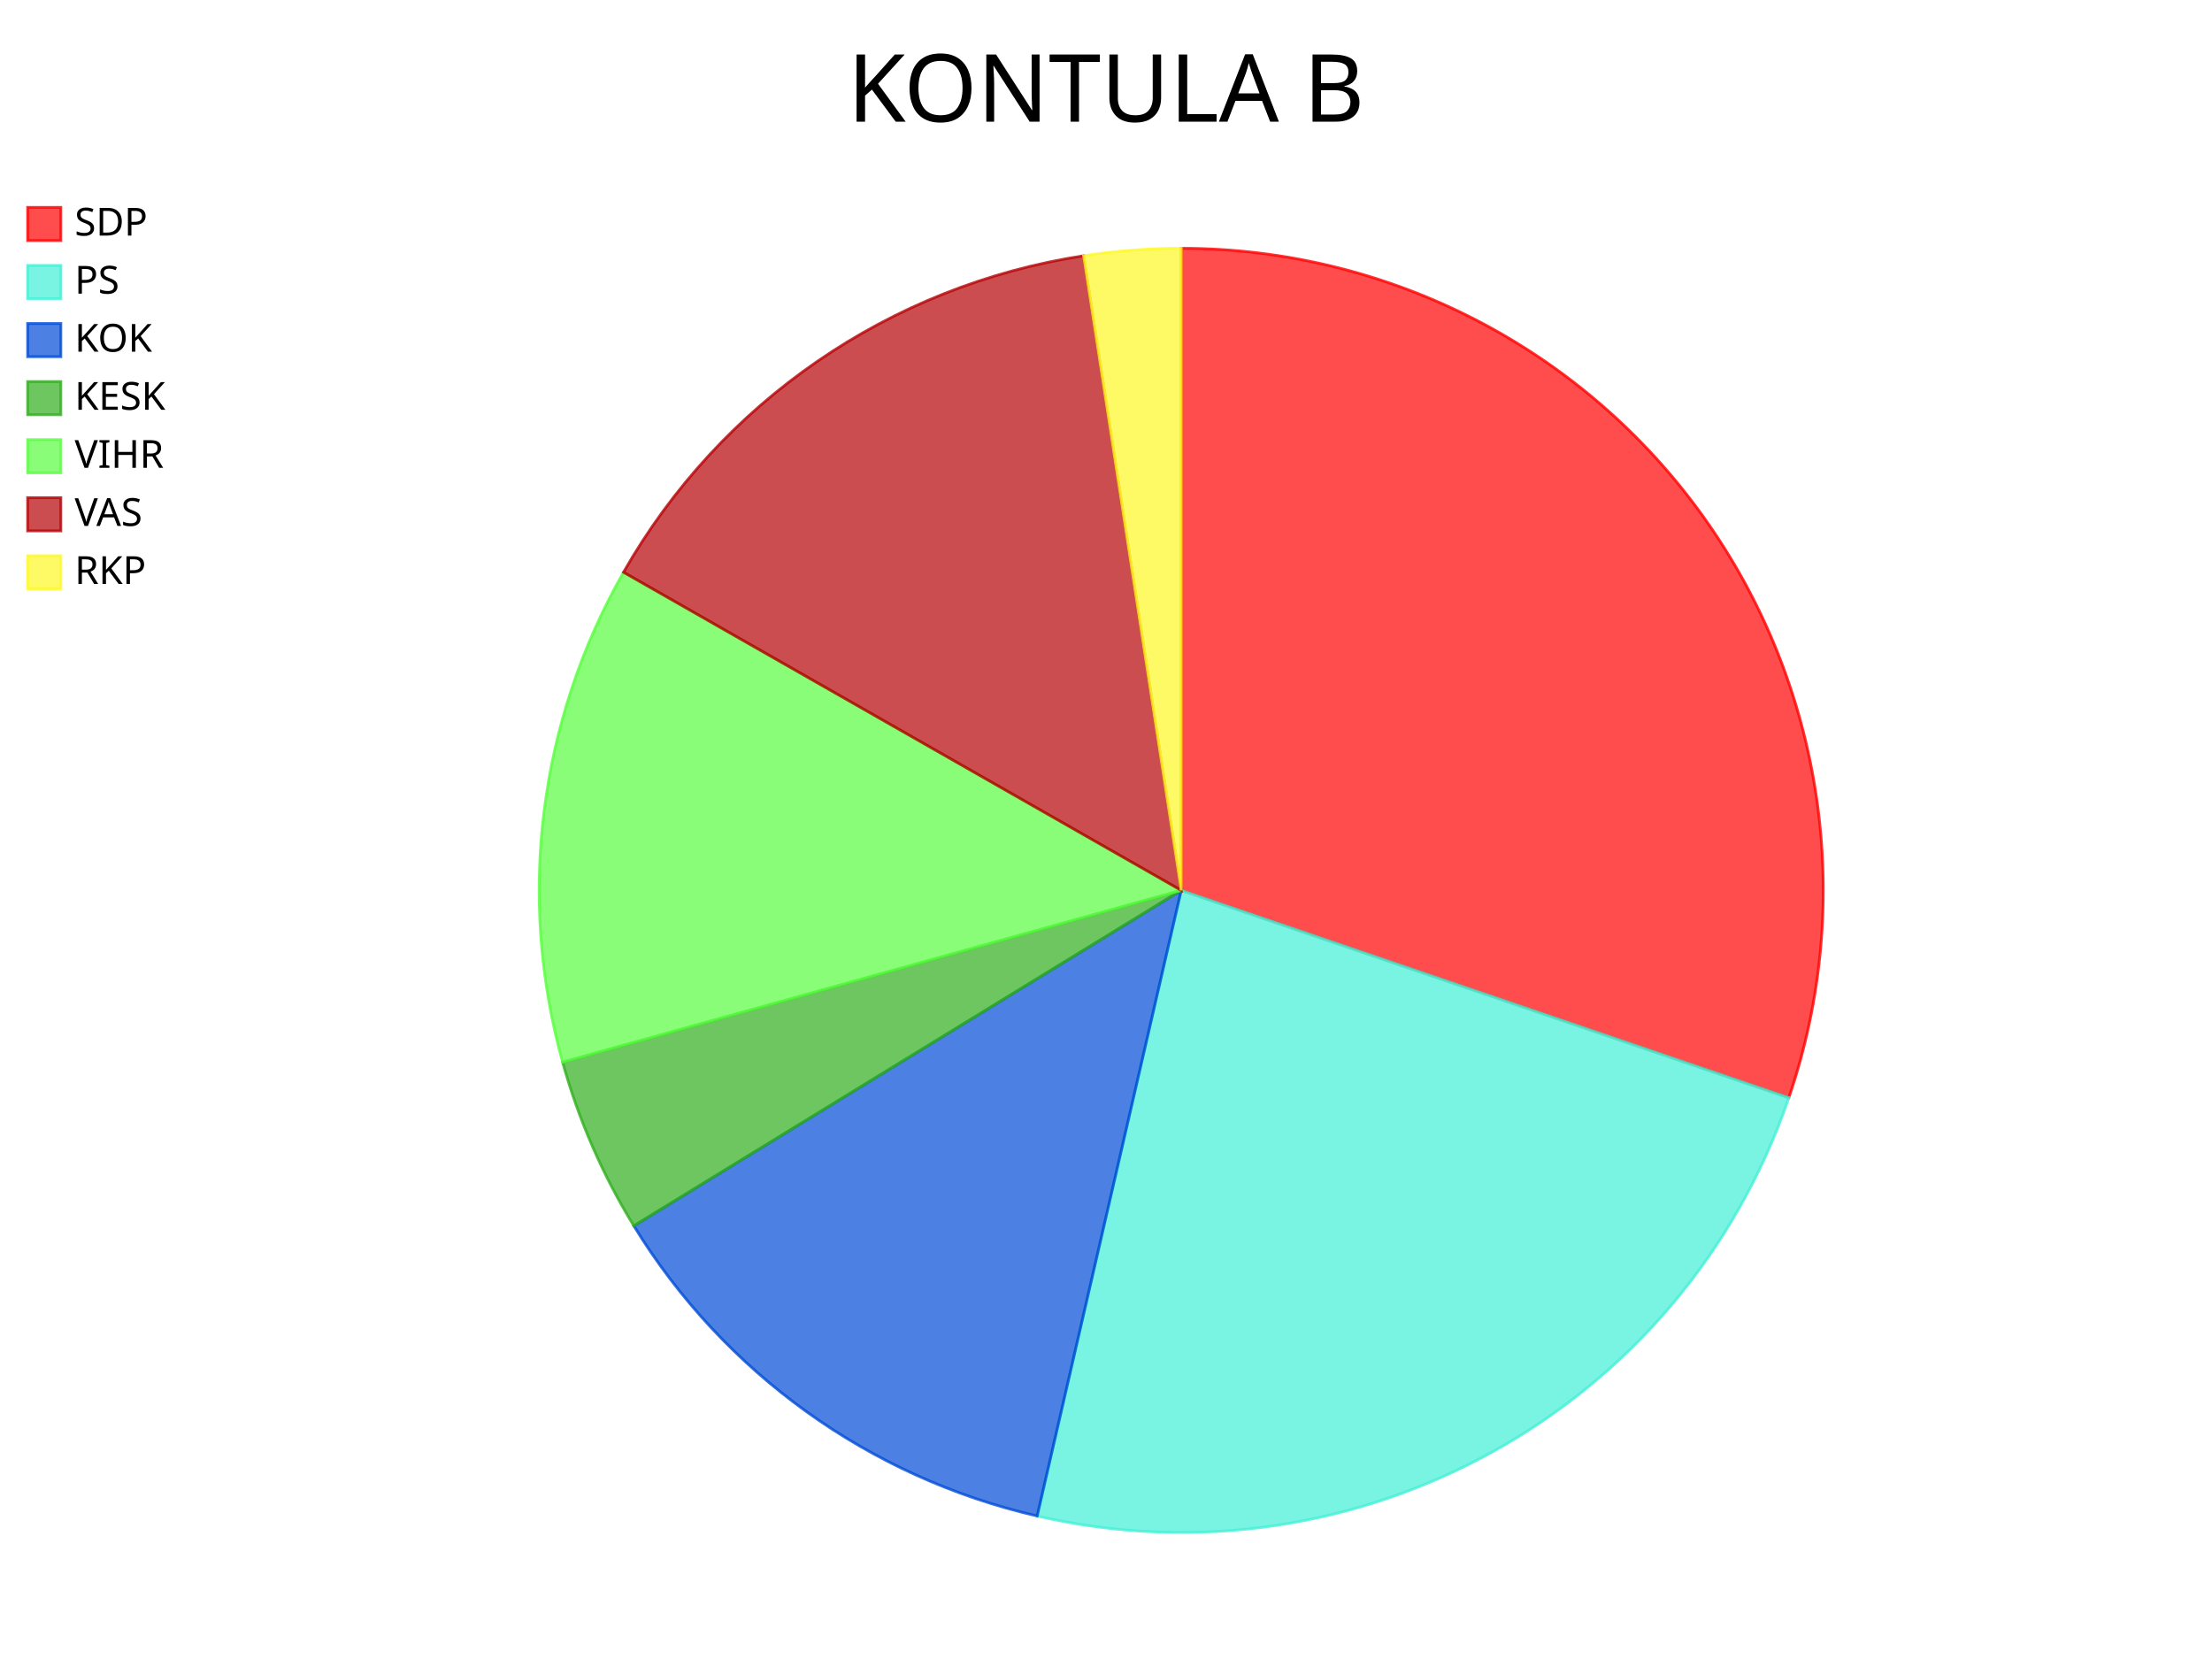
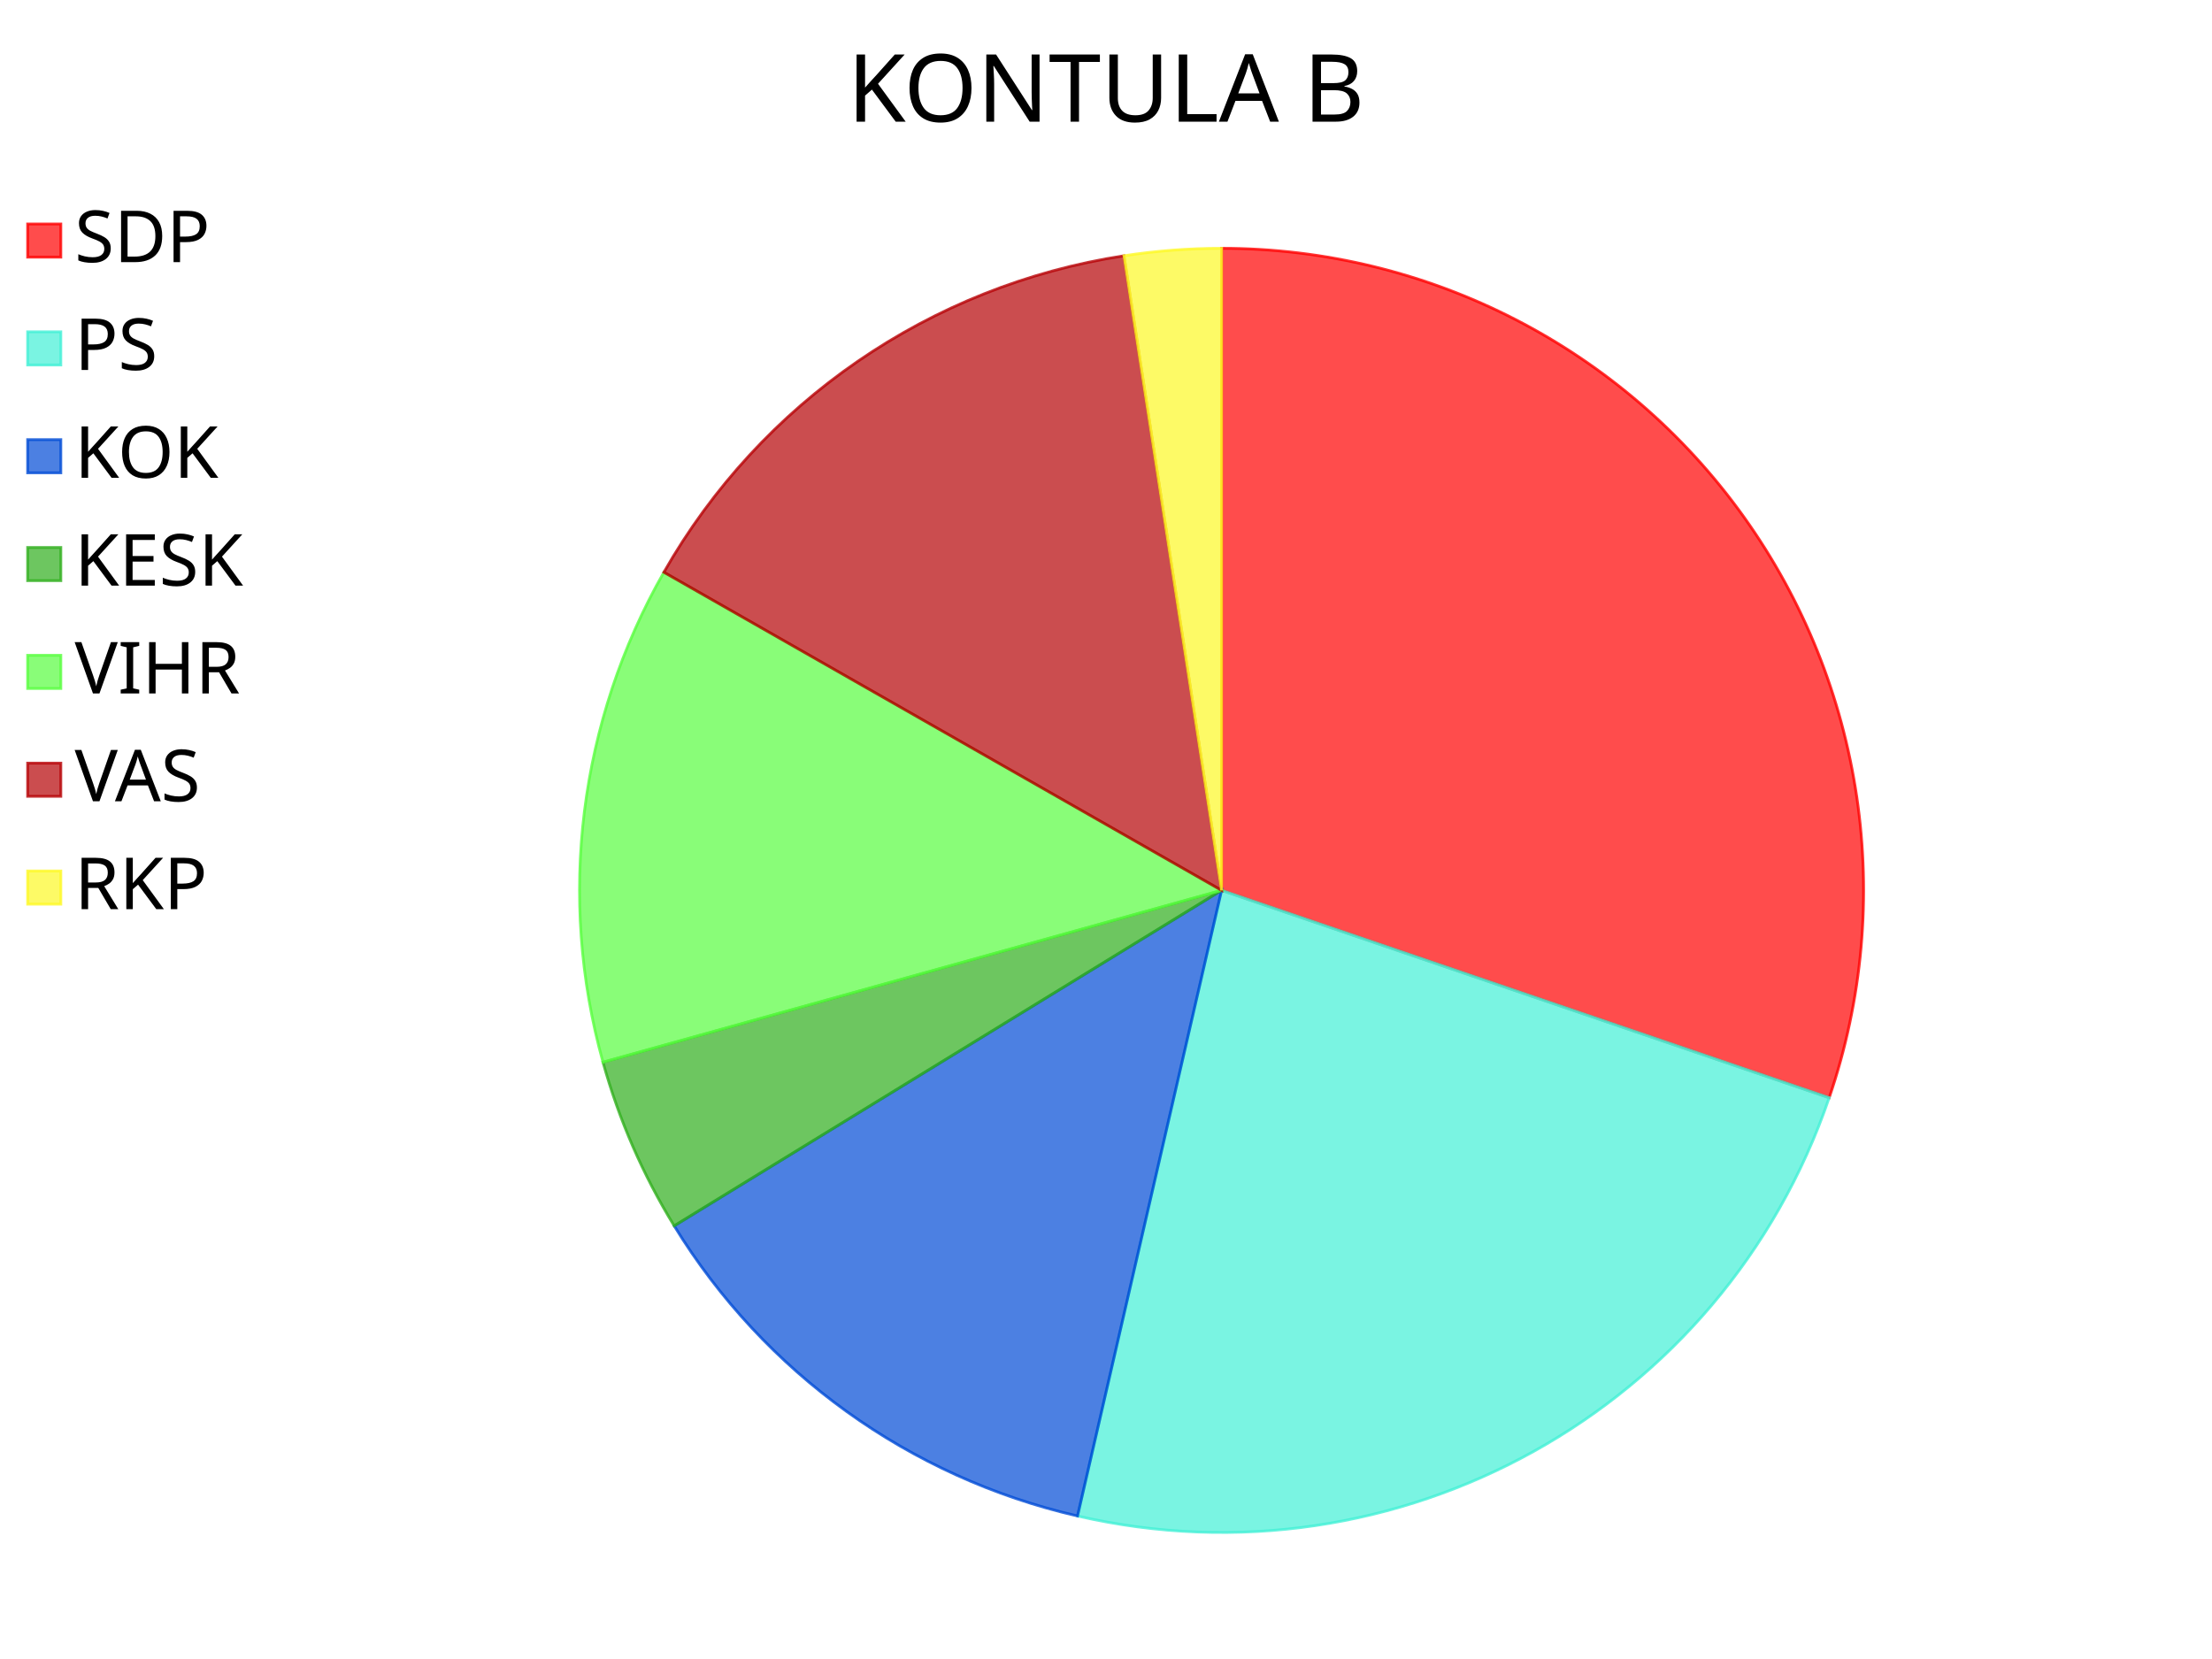
- <svg xmlns="http://www.w3.org/2000/svg" class="pygal-chart" id="chart-93def3ca-ca3e-4a01-92d2-96064c665644" viewBox="0 0 800 600">
+ <svg xmlns="http://www.w3.org/2000/svg" class="pygal-chart" id="chart-e59e116e-2908-4b7f-adfc-da70d5ef5d2f" viewBox="0 0 800 600">
  <defs>
-     <style type="text/css">#chart-93def3ca-ca3e-4a01-92d2-96064c665644{-webkit-user-select:none;-webkit-font-smoothing:antialiased;font-family:Poppins}#chart-93def3ca-ca3e-4a01-92d2-96064c665644 .title{font-family:Poppins;font-size:34px}#chart-93def3ca-ca3e-4a01-92d2-96064c665644 .legends .legend text{font-family:Poppins;font-size:14px}#chart-93def3ca-ca3e-4a01-92d2-96064c665644 .axis text{font-family:Poppins;font-size:10px}#chart-93def3ca-ca3e-4a01-92d2-96064c665644 .axis text.major{font-family:Poppins;font-size:10px}#chart-93def3ca-ca3e-4a01-92d2-96064c665644 .text-overlay text.value{font-family:Poppins;font-size:16px}#chart-93def3ca-ca3e-4a01-92d2-96064c665644 .text-overlay text.label{font-family:Poppins;font-size:10px}#chart-93def3ca-ca3e-4a01-92d2-96064c665644 .tooltip{font-family:Poppins;font-size:14px}#chart-93def3ca-ca3e-4a01-92d2-96064c665644 text.no_data{font-family:Poppins;font-size:64px}
- #chart-93def3ca-ca3e-4a01-92d2-96064c665644{background-color:#ffffff}#chart-93def3ca-ca3e-4a01-92d2-96064c665644 path,#chart-93def3ca-ca3e-4a01-92d2-96064c665644 line,#chart-93def3ca-ca3e-4a01-92d2-96064c665644 rect,#chart-93def3ca-ca3e-4a01-92d2-96064c665644 circle{-webkit-transition:300ms ease-in;-moz-transition:300ms ease-in;transition:300ms ease-in}#chart-93def3ca-ca3e-4a01-92d2-96064c665644 .graph &gt; .background{fill:#ffffff}#chart-93def3ca-ca3e-4a01-92d2-96064c665644 .plot &gt; .background{fill:#ffffff}#chart-93def3ca-ca3e-4a01-92d2-96064c665644 .graph{fill:#000000}#chart-93def3ca-ca3e-4a01-92d2-96064c665644 text.no_data{fill:#000000}#chart-93def3ca-ca3e-4a01-92d2-96064c665644 .title{fill:#000000}#chart-93def3ca-ca3e-4a01-92d2-96064c665644 .legends .legend text{fill:#000000}#chart-93def3ca-ca3e-4a01-92d2-96064c665644 .legends .legend:hover text{fill:#000000}#chart-93def3ca-ca3e-4a01-92d2-96064c665644 .axis .line{stroke:#000000}#chart-93def3ca-ca3e-4a01-92d2-96064c665644 .axis .guide.line{stroke:#000000}#chart-93def3ca-ca3e-4a01-92d2-96064c665644 .axis .major.line{stroke:#000000}#chart-93def3ca-ca3e-4a01-92d2-96064c665644 .axis text.major{fill:#000000}#chart-93def3ca-ca3e-4a01-92d2-96064c665644 .axis.y .guides:hover .guide.line,#chart-93def3ca-ca3e-4a01-92d2-96064c665644 .line-graph .axis.x .guides:hover .guide.line,#chart-93def3ca-ca3e-4a01-92d2-96064c665644 .stackedline-graph .axis.x .guides:hover .guide.line,#chart-93def3ca-ca3e-4a01-92d2-96064c665644 .xy-graph .axis.x .guides:hover .guide.line{stroke:#000000}#chart-93def3ca-ca3e-4a01-92d2-96064c665644 .axis .guides:hover text{fill:#000000}#chart-93def3ca-ca3e-4a01-92d2-96064c665644 .reactive{fill-opacity:.7;stroke-opacity:.8}#chart-93def3ca-ca3e-4a01-92d2-96064c665644 .ci{stroke:#000000}#chart-93def3ca-ca3e-4a01-92d2-96064c665644 .reactive.active,#chart-93def3ca-ca3e-4a01-92d2-96064c665644 .active .reactive{fill-opacity:.9;stroke-opacity:.9;stroke-width:4}#chart-93def3ca-ca3e-4a01-92d2-96064c665644 .ci .reactive.active{stroke-width:1.5}#chart-93def3ca-ca3e-4a01-92d2-96064c665644 .series text{fill:#000000}#chart-93def3ca-ca3e-4a01-92d2-96064c665644 .tooltip rect{fill:#ffffff;stroke:#000000;-webkit-transition:opacity 300ms ease-in;-moz-transition:opacity 300ms ease-in;transition:opacity 300ms ease-in}#chart-93def3ca-ca3e-4a01-92d2-96064c665644 .tooltip .label{fill:#000000}#chart-93def3ca-ca3e-4a01-92d2-96064c665644 .tooltip .label{fill:#000000}#chart-93def3ca-ca3e-4a01-92d2-96064c665644 .tooltip .legend{font-size:.8em;fill:#000000}#chart-93def3ca-ca3e-4a01-92d2-96064c665644 .tooltip .x_label{font-size:.6em;fill:#000000}#chart-93def3ca-ca3e-4a01-92d2-96064c665644 .tooltip .xlink{font-size:.5em;text-decoration:underline}#chart-93def3ca-ca3e-4a01-92d2-96064c665644 .tooltip .value{font-size:1.5em}#chart-93def3ca-ca3e-4a01-92d2-96064c665644 .bound{font-size:.5em}#chart-93def3ca-ca3e-4a01-92d2-96064c665644 .max-value{font-size:.75em;fill:#000000}#chart-93def3ca-ca3e-4a01-92d2-96064c665644 .map-element{fill:#ffffff;stroke:#000000 !important}#chart-93def3ca-ca3e-4a01-92d2-96064c665644 .map-element .reactive{fill-opacity:inherit;stroke-opacity:inherit}#chart-93def3ca-ca3e-4a01-92d2-96064c665644 .color-0,#chart-93def3ca-ca3e-4a01-92d2-96064c665644 .color-0 a:visited{stroke:#ff0000;fill:#ff0000}#chart-93def3ca-ca3e-4a01-92d2-96064c665644 .color-1,#chart-93def3ca-ca3e-4a01-92d2-96064c665644 .color-1 a:visited{stroke:#42f0d6;fill:#42f0d6}#chart-93def3ca-ca3e-4a01-92d2-96064c665644 .color-2,#chart-93def3ca-ca3e-4a01-92d2-96064c665644 .color-2 a:visited{stroke:#004bd6;fill:#004bd6}#chart-93def3ca-ca3e-4a01-92d2-96064c665644 .color-3,#chart-93def3ca-ca3e-4a01-92d2-96064c665644 .color-3 a:visited{stroke:#30af1d;fill:#30af1d}#chart-93def3ca-ca3e-4a01-92d2-96064c665644 .color-4,#chart-93def3ca-ca3e-4a01-92d2-96064c665644 .color-4 a:visited{stroke:#58fd3f;fill:#58fd3f}#chart-93def3ca-ca3e-4a01-92d2-96064c665644 .color-5,#chart-93def3ca-ca3e-4a01-92d2-96064c665644 .color-5 a:visited{stroke:#b60205;fill:#b60205}#chart-93def3ca-ca3e-4a01-92d2-96064c665644 .color-6,#chart-93def3ca-ca3e-4a01-92d2-96064c665644 .color-6 a:visited{stroke:#fdf926;fill:#fdf926}#chart-93def3ca-ca3e-4a01-92d2-96064c665644 .text-overlay .color-0 text{fill:black}#chart-93def3ca-ca3e-4a01-92d2-96064c665644 .text-overlay .color-1 text{fill:black}#chart-93def3ca-ca3e-4a01-92d2-96064c665644 .text-overlay .color-2 text{fill:black}#chart-93def3ca-ca3e-4a01-92d2-96064c665644 .text-overlay .color-3 text{fill:black}#chart-93def3ca-ca3e-4a01-92d2-96064c665644 .text-overlay .color-4 text{fill:black}#chart-93def3ca-ca3e-4a01-92d2-96064c665644 .text-overlay .color-5 text{fill:black}#chart-93def3ca-ca3e-4a01-92d2-96064c665644 .text-overlay .color-6 text{fill:black}
- #chart-93def3ca-ca3e-4a01-92d2-96064c665644 text.no_data{text-anchor:middle}#chart-93def3ca-ca3e-4a01-92d2-96064c665644 .guide.line{fill:none}#chart-93def3ca-ca3e-4a01-92d2-96064c665644 .centered{text-anchor:middle}#chart-93def3ca-ca3e-4a01-92d2-96064c665644 .title{text-anchor:middle}#chart-93def3ca-ca3e-4a01-92d2-96064c665644 .legends .legend text{fill-opacity:1}#chart-93def3ca-ca3e-4a01-92d2-96064c665644 .axis.x text{text-anchor:middle}#chart-93def3ca-ca3e-4a01-92d2-96064c665644 .axis.x:not(.web) text[transform]{text-anchor:start}#chart-93def3ca-ca3e-4a01-92d2-96064c665644 .axis.x:not(.web) text[transform].backwards{text-anchor:end}#chart-93def3ca-ca3e-4a01-92d2-96064c665644 .axis.y text{text-anchor:end}#chart-93def3ca-ca3e-4a01-92d2-96064c665644 .axis.y text[transform].backwards{text-anchor:start}#chart-93def3ca-ca3e-4a01-92d2-96064c665644 .axis.y2 text{text-anchor:start}#chart-93def3ca-ca3e-4a01-92d2-96064c665644 .axis.y2 text[transform].backwards{text-anchor:end}#chart-93def3ca-ca3e-4a01-92d2-96064c665644 .axis .guide.line{stroke-dasharray:4,4}#chart-93def3ca-ca3e-4a01-92d2-96064c665644 .axis .major.guide.line{stroke-dasharray:6,6}#chart-93def3ca-ca3e-4a01-92d2-96064c665644 .horizontal .axis.y .guide.line,#chart-93def3ca-ca3e-4a01-92d2-96064c665644 .horizontal .axis.y2 .guide.line,#chart-93def3ca-ca3e-4a01-92d2-96064c665644 .vertical .axis.x .guide.line{opacity:0}#chart-93def3ca-ca3e-4a01-92d2-96064c665644 .horizontal .axis.always_show .guide.line,#chart-93def3ca-ca3e-4a01-92d2-96064c665644 .vertical .axis.always_show .guide.line{opacity:1 !important}#chart-93def3ca-ca3e-4a01-92d2-96064c665644 .axis.y .guides:hover .guide.line,#chart-93def3ca-ca3e-4a01-92d2-96064c665644 .axis.y2 .guides:hover .guide.line,#chart-93def3ca-ca3e-4a01-92d2-96064c665644 .axis.x .guides:hover .guide.line{opacity:1}#chart-93def3ca-ca3e-4a01-92d2-96064c665644 .axis .guides:hover text{opacity:1}#chart-93def3ca-ca3e-4a01-92d2-96064c665644 .nofill{fill:none}#chart-93def3ca-ca3e-4a01-92d2-96064c665644 .subtle-fill{fill-opacity:.2}#chart-93def3ca-ca3e-4a01-92d2-96064c665644 .dot{stroke-width:1px;fill-opacity:1}#chart-93def3ca-ca3e-4a01-92d2-96064c665644 .dot.active{stroke-width:5px}#chart-93def3ca-ca3e-4a01-92d2-96064c665644 .dot.negative{fill:transparent}#chart-93def3ca-ca3e-4a01-92d2-96064c665644 text,#chart-93def3ca-ca3e-4a01-92d2-96064c665644 tspan{stroke:none !important}#chart-93def3ca-ca3e-4a01-92d2-96064c665644 .series text.active{opacity:1}#chart-93def3ca-ca3e-4a01-92d2-96064c665644 .tooltip rect{fill-opacity:.95;stroke-width:.5}#chart-93def3ca-ca3e-4a01-92d2-96064c665644 .tooltip text{fill-opacity:1}#chart-93def3ca-ca3e-4a01-92d2-96064c665644 .showable{visibility:hidden}#chart-93def3ca-ca3e-4a01-92d2-96064c665644 .showable.shown{visibility:visible}#chart-93def3ca-ca3e-4a01-92d2-96064c665644 .gauge-background{fill:rgba(229,229,229,1);stroke:none}#chart-93def3ca-ca3e-4a01-92d2-96064c665644 .bg-lines{stroke:#ffffff;stroke-width:2px}</style>
+     <style type="text/css">#chart-e59e116e-2908-4b7f-adfc-da70d5ef5d2f{-webkit-user-select:none;-webkit-font-smoothing:antialiased;font-family:Poppins}#chart-e59e116e-2908-4b7f-adfc-da70d5ef5d2f .title{font-family:Poppins;font-size:34px}#chart-e59e116e-2908-4b7f-adfc-da70d5ef5d2f .legends .legend text{font-family:Poppins;font-size:26px}#chart-e59e116e-2908-4b7f-adfc-da70d5ef5d2f .axis text{font-family:Poppins;font-size:26px}#chart-e59e116e-2908-4b7f-adfc-da70d5ef5d2f .axis text.major{font-family:Poppins;font-size:10px}#chart-e59e116e-2908-4b7f-adfc-da70d5ef5d2f .text-overlay text.value{font-family:Poppins;font-size:26px}#chart-e59e116e-2908-4b7f-adfc-da70d5ef5d2f .text-overlay text.label{font-family:Poppins;font-size:26px}#chart-e59e116e-2908-4b7f-adfc-da70d5ef5d2f .tooltip{font-family:Poppins;font-size:14px}#chart-e59e116e-2908-4b7f-adfc-da70d5ef5d2f text.no_data{font-family:Poppins;font-size:64px}
+ #chart-e59e116e-2908-4b7f-adfc-da70d5ef5d2f{background-color:#ffffff}#chart-e59e116e-2908-4b7f-adfc-da70d5ef5d2f path,#chart-e59e116e-2908-4b7f-adfc-da70d5ef5d2f line,#chart-e59e116e-2908-4b7f-adfc-da70d5ef5d2f rect,#chart-e59e116e-2908-4b7f-adfc-da70d5ef5d2f circle{-webkit-transition:300ms ease-in;-moz-transition:300ms ease-in;transition:300ms ease-in}#chart-e59e116e-2908-4b7f-adfc-da70d5ef5d2f .graph &gt; .background{fill:#ffffff}#chart-e59e116e-2908-4b7f-adfc-da70d5ef5d2f .plot &gt; .background{fill:#ffffff}#chart-e59e116e-2908-4b7f-adfc-da70d5ef5d2f .graph{fill:#000000}#chart-e59e116e-2908-4b7f-adfc-da70d5ef5d2f text.no_data{fill:#000000}#chart-e59e116e-2908-4b7f-adfc-da70d5ef5d2f .title{fill:#000000}#chart-e59e116e-2908-4b7f-adfc-da70d5ef5d2f .legends .legend text{fill:#000000}#chart-e59e116e-2908-4b7f-adfc-da70d5ef5d2f .legends .legend:hover text{fill:#000000}#chart-e59e116e-2908-4b7f-adfc-da70d5ef5d2f .axis .line{stroke:#000000}#chart-e59e116e-2908-4b7f-adfc-da70d5ef5d2f .axis .guide.line{stroke:#000000}#chart-e59e116e-2908-4b7f-adfc-da70d5ef5d2f .axis .major.line{stroke:#000000}#chart-e59e116e-2908-4b7f-adfc-da70d5ef5d2f .axis text.major{fill:#000000}#chart-e59e116e-2908-4b7f-adfc-da70d5ef5d2f .axis.y .guides:hover .guide.line,#chart-e59e116e-2908-4b7f-adfc-da70d5ef5d2f .line-graph .axis.x .guides:hover .guide.line,#chart-e59e116e-2908-4b7f-adfc-da70d5ef5d2f .stackedline-graph .axis.x .guides:hover .guide.line,#chart-e59e116e-2908-4b7f-adfc-da70d5ef5d2f .xy-graph .axis.x .guides:hover .guide.line{stroke:#000000}#chart-e59e116e-2908-4b7f-adfc-da70d5ef5d2f .axis .guides:hover text{fill:#000000}#chart-e59e116e-2908-4b7f-adfc-da70d5ef5d2f .reactive{fill-opacity:.7;stroke-opacity:.8}#chart-e59e116e-2908-4b7f-adfc-da70d5ef5d2f .ci{stroke:#000000}#chart-e59e116e-2908-4b7f-adfc-da70d5ef5d2f .reactive.active,#chart-e59e116e-2908-4b7f-adfc-da70d5ef5d2f .active .reactive{fill-opacity:.9;stroke-opacity:.9;stroke-width:4}#chart-e59e116e-2908-4b7f-adfc-da70d5ef5d2f .ci .reactive.active{stroke-width:1.5}#chart-e59e116e-2908-4b7f-adfc-da70d5ef5d2f .series text{fill:#000000}#chart-e59e116e-2908-4b7f-adfc-da70d5ef5d2f .tooltip rect{fill:#ffffff;stroke:#000000;-webkit-transition:opacity 300ms ease-in;-moz-transition:opacity 300ms ease-in;transition:opacity 300ms ease-in}#chart-e59e116e-2908-4b7f-adfc-da70d5ef5d2f .tooltip .label{fill:#000000}#chart-e59e116e-2908-4b7f-adfc-da70d5ef5d2f .tooltip .label{fill:#000000}#chart-e59e116e-2908-4b7f-adfc-da70d5ef5d2f .tooltip .legend{font-size:.8em;fill:#000000}#chart-e59e116e-2908-4b7f-adfc-da70d5ef5d2f .tooltip .x_label{font-size:.6em;fill:#000000}#chart-e59e116e-2908-4b7f-adfc-da70d5ef5d2f .tooltip .xlink{font-size:.5em;text-decoration:underline}#chart-e59e116e-2908-4b7f-adfc-da70d5ef5d2f .tooltip .value{font-size:1.5em}#chart-e59e116e-2908-4b7f-adfc-da70d5ef5d2f .bound{font-size:.5em}#chart-e59e116e-2908-4b7f-adfc-da70d5ef5d2f .max-value{font-size:.75em;fill:#000000}#chart-e59e116e-2908-4b7f-adfc-da70d5ef5d2f .map-element{fill:#ffffff;stroke:#000000 !important}#chart-e59e116e-2908-4b7f-adfc-da70d5ef5d2f .map-element .reactive{fill-opacity:inherit;stroke-opacity:inherit}#chart-e59e116e-2908-4b7f-adfc-da70d5ef5d2f .color-0,#chart-e59e116e-2908-4b7f-adfc-da70d5ef5d2f .color-0 a:visited{stroke:#ff0000;fill:#ff0000}#chart-e59e116e-2908-4b7f-adfc-da70d5ef5d2f .color-1,#chart-e59e116e-2908-4b7f-adfc-da70d5ef5d2f .color-1 a:visited{stroke:#42f0d6;fill:#42f0d6}#chart-e59e116e-2908-4b7f-adfc-da70d5ef5d2f .color-2,#chart-e59e116e-2908-4b7f-adfc-da70d5ef5d2f .color-2 a:visited{stroke:#004bd6;fill:#004bd6}#chart-e59e116e-2908-4b7f-adfc-da70d5ef5d2f .color-3,#chart-e59e116e-2908-4b7f-adfc-da70d5ef5d2f .color-3 a:visited{stroke:#30af1d;fill:#30af1d}#chart-e59e116e-2908-4b7f-adfc-da70d5ef5d2f .color-4,#chart-e59e116e-2908-4b7f-adfc-da70d5ef5d2f .color-4 a:visited{stroke:#58fd3f;fill:#58fd3f}#chart-e59e116e-2908-4b7f-adfc-da70d5ef5d2f .color-5,#chart-e59e116e-2908-4b7f-adfc-da70d5ef5d2f .color-5 a:visited{stroke:#b60205;fill:#b60205}#chart-e59e116e-2908-4b7f-adfc-da70d5ef5d2f .color-6,#chart-e59e116e-2908-4b7f-adfc-da70d5ef5d2f .color-6 a:visited{stroke:#fdf926;fill:#fdf926}#chart-e59e116e-2908-4b7f-adfc-da70d5ef5d2f .text-overlay .color-0 text{fill:black}#chart-e59e116e-2908-4b7f-adfc-da70d5ef5d2f .text-overlay .color-1 text{fill:black}#chart-e59e116e-2908-4b7f-adfc-da70d5ef5d2f .text-overlay .color-2 text{fill:black}#chart-e59e116e-2908-4b7f-adfc-da70d5ef5d2f .text-overlay .color-3 text{fill:black}#chart-e59e116e-2908-4b7f-adfc-da70d5ef5d2f .text-overlay .color-4 text{fill:black}#chart-e59e116e-2908-4b7f-adfc-da70d5ef5d2f .text-overlay .color-5 text{fill:black}#chart-e59e116e-2908-4b7f-adfc-da70d5ef5d2f .text-overlay .color-6 text{fill:black}
+ #chart-e59e116e-2908-4b7f-adfc-da70d5ef5d2f text.no_data{text-anchor:middle}#chart-e59e116e-2908-4b7f-adfc-da70d5ef5d2f .guide.line{fill:none}#chart-e59e116e-2908-4b7f-adfc-da70d5ef5d2f .centered{text-anchor:middle}#chart-e59e116e-2908-4b7f-adfc-da70d5ef5d2f .title{text-anchor:middle}#chart-e59e116e-2908-4b7f-adfc-da70d5ef5d2f .legends .legend text{fill-opacity:1}#chart-e59e116e-2908-4b7f-adfc-da70d5ef5d2f .axis.x text{text-anchor:middle}#chart-e59e116e-2908-4b7f-adfc-da70d5ef5d2f .axis.x:not(.web) text[transform]{text-anchor:start}#chart-e59e116e-2908-4b7f-adfc-da70d5ef5d2f .axis.x:not(.web) text[transform].backwards{text-anchor:end}#chart-e59e116e-2908-4b7f-adfc-da70d5ef5d2f .axis.y text{text-anchor:end}#chart-e59e116e-2908-4b7f-adfc-da70d5ef5d2f .axis.y text[transform].backwards{text-anchor:start}#chart-e59e116e-2908-4b7f-adfc-da70d5ef5d2f .axis.y2 text{text-anchor:start}#chart-e59e116e-2908-4b7f-adfc-da70d5ef5d2f .axis.y2 text[transform].backwards{text-anchor:end}#chart-e59e116e-2908-4b7f-adfc-da70d5ef5d2f .axis .guide.line{stroke-dasharray:4,4}#chart-e59e116e-2908-4b7f-adfc-da70d5ef5d2f .axis .major.guide.line{stroke-dasharray:6,6}#chart-e59e116e-2908-4b7f-adfc-da70d5ef5d2f .horizontal .axis.y .guide.line,#chart-e59e116e-2908-4b7f-adfc-da70d5ef5d2f .horizontal .axis.y2 .guide.line,#chart-e59e116e-2908-4b7f-adfc-da70d5ef5d2f .vertical .axis.x .guide.line{opacity:0}#chart-e59e116e-2908-4b7f-adfc-da70d5ef5d2f .horizontal .axis.always_show .guide.line,#chart-e59e116e-2908-4b7f-adfc-da70d5ef5d2f .vertical .axis.always_show .guide.line{opacity:1 !important}#chart-e59e116e-2908-4b7f-adfc-da70d5ef5d2f .axis.y .guides:hover .guide.line,#chart-e59e116e-2908-4b7f-adfc-da70d5ef5d2f .axis.y2 .guides:hover .guide.line,#chart-e59e116e-2908-4b7f-adfc-da70d5ef5d2f .axis.x .guides:hover .guide.line{opacity:1}#chart-e59e116e-2908-4b7f-adfc-da70d5ef5d2f .axis .guides:hover text{opacity:1}#chart-e59e116e-2908-4b7f-adfc-da70d5ef5d2f .nofill{fill:none}#chart-e59e116e-2908-4b7f-adfc-da70d5ef5d2f .subtle-fill{fill-opacity:.2}#chart-e59e116e-2908-4b7f-adfc-da70d5ef5d2f .dot{stroke-width:1px;fill-opacity:1}#chart-e59e116e-2908-4b7f-adfc-da70d5ef5d2f .dot.active{stroke-width:5px}#chart-e59e116e-2908-4b7f-adfc-da70d5ef5d2f .dot.negative{fill:transparent}#chart-e59e116e-2908-4b7f-adfc-da70d5ef5d2f text,#chart-e59e116e-2908-4b7f-adfc-da70d5ef5d2f tspan{stroke:none !important}#chart-e59e116e-2908-4b7f-adfc-da70d5ef5d2f .series text.active{opacity:1}#chart-e59e116e-2908-4b7f-adfc-da70d5ef5d2f .tooltip rect{fill-opacity:.95;stroke-width:.5}#chart-e59e116e-2908-4b7f-adfc-da70d5ef5d2f .tooltip text{fill-opacity:1}#chart-e59e116e-2908-4b7f-adfc-da70d5ef5d2f .showable{visibility:hidden}#chart-e59e116e-2908-4b7f-adfc-da70d5ef5d2f .showable.shown{visibility:visible}#chart-e59e116e-2908-4b7f-adfc-da70d5ef5d2f .gauge-background{fill:rgba(229,229,229,1);stroke:none}#chart-e59e116e-2908-4b7f-adfc-da70d5ef5d2f .bg-lines{stroke:#ffffff;stroke-width:2px}</style>
  </defs>
  <g class="graph pie-graph vertical">
    <rect class="background" height="600" width="800" x="0" y="0" />
-     <g class="plot" transform="translate(75, 64)">
-       <rect class="background" height="516" width="704.4" x="0" y="0" />
+     <g class="plot" transform="translate(104, 64)">
+       <rect class="background" height="516" width="675.6" x="0" y="0" />
      <g class="series serie-0 color-0">
        <g class="slices">
          <g class="slice">
-             <path class="slice reactive tooltip-trigger" d="M352.2 25.8 A232.2 232.2 0 0 1 571.954 333 L352.2 258 A0 0 0 0 0 352.2 258 z" />
+             <path class="slice reactive tooltip-trigger" d="M337.8 25.8 A232.2 232.2 0 0 1 557.554 333 L337.8 258 A0 0 0 0 0 337.8 258 z" />
          </g>
        </g>
      </g>
      <g class="series serie-1 color-1">
        <g class="slices">
          <g class="slice">
-             <path class="slice reactive tooltip-trigger" d="M571.954 333 A232.2 232.2 0 0 1 300.105 484.281 L352.2 258 A0 0 0 0 0 352.2 258 z" />
+             <path class="slice reactive tooltip-trigger" d="M557.554 333 A232.2 232.2 0 0 1 285.705 484.281 L337.8 258 A0 0 0 0 0 337.8 258 z" />
          </g>
        </g>
      </g>
      <g class="series serie-2 color-2">
        <g class="slices">
          <g class="slice">
-             <path class="slice reactive tooltip-trigger" d="M300.105 484.281 A232.2 232.2 0 0 1 154.233 379.35 L352.2 258 A0 0 0 0 0 352.2 258 z" />
+             <path class="slice reactive tooltip-trigger" d="M285.705 484.281 A232.2 232.2 0 0 1 139.833 379.35 L337.8 258 A0 0 0 0 0 337.8 258 z" />
          </g>
        </g>
      </g>
      <g class="series serie-3 color-3">
        <g class="slices">
          <g class="slice">
-             <path class="slice reactive tooltip-trigger" d="M154.233 379.35 A232.2 232.2 0 0 1 128.475 320.161 L352.2 258 A0 0 0 0 0 352.2 258 z" />
+             <path class="slice reactive tooltip-trigger" d="M139.833 379.35 A232.2 232.2 0 0 1 114.075 320.161 L337.8 258 A0 0 0 0 0 337.8 258 z" />
          </g>
        </g>
      </g>
      <g class="series serie-4 color-4">
        <g class="slices">
          <g class="slice">
-             <path class="slice reactive tooltip-trigger" d="M128.475 320.161 A232.2 232.2 0 0 1 150.501 142.96 L352.2 258 A0 0 0 0 0 352.2 258 z" />
+             <path class="slice reactive tooltip-trigger" d="M114.075 320.161 A232.2 232.2 0 0 1 136.101 142.96 L337.8 258 A0 0 0 0 0 337.8 258 z" />
          </g>
        </g>
      </g>
      <g class="series serie-5 color-5">
        <g class="slices">
          <g class="slice">
-             <path class="slice reactive tooltip-trigger" d="M150.501 142.96 A232.2 232.2 0 0 1 316.902 28.499 L352.2 258 A0 0 0 0 0 352.2 258 z" />
+             <path class="slice reactive tooltip-trigger" d="M136.101 142.96 A232.2 232.2 0 0 1 302.502 28.499 L337.8 258 A0 0 0 0 0 337.8 258 z" />
          </g>
        </g>
      </g>
      <g class="series serie-6 color-6">
        <g class="slices">
          <g class="slice">
-             <path class="slice reactive tooltip-trigger" d="M316.902 28.499 A232.2 232.2 0 0 1 352.2 25.8 L352.2 258 A0 0 0 0 0 352.2 258 z" />
+             <path class="slice reactive tooltip-trigger" d="M302.502 28.499 A232.2 232.2 0 0 1 337.8 25.8 L337.8 258 A0 0 0 0 0 337.8 258 z" />
          </g>
        </g>
      </g>
    </g>
    <g class="titles">
      <text class="title plot_title" x="400.0" y="44">KONTULA B</text>
    </g>
-     <g class="plot overlay" transform="translate(75, 64)">
+     <g class="plot overlay" transform="translate(104, 64)">
      <g class="series serie-0 color-0" />
      <g class="series serie-1 color-1" />
      <g class="series serie-2 color-2" />
      <g class="series serie-3 color-3" />
      <g class="series serie-4 color-4" />
      <g class="series serie-5 color-5" />
      <g class="series serie-6 color-6" />
    </g>
-     <g class="plot text-overlay" transform="translate(75, 64)">
+     <g class="plot text-overlay" transform="translate(104, 64)">
      <g class="series serie-0 color-0" />
      <g class="series serie-1 color-1" />
      <g class="series serie-2 color-2" />
      <g class="series serie-3 color-3" />
      <g class="series serie-4 color-4" />
      <g class="series serie-5 color-5" />
      <g class="series serie-6 color-6" />
    </g>
-     <g class="plot tooltip-overlay" transform="translate(75, 64)">
+     <g class="plot tooltip-overlay" transform="translate(104, 64)">
      <g class="tooltip" style="opacity: 0" transform="translate(0 0)">
        <rect class="tooltip-box" height="0" rx="0" ry="0" width="0" />
        <g class="text" />
      </g>
    </g>
    <g class="legends" transform="translate(10, 74)">
      <g class="legend reactive activate-serie" id="activate-serie-0">
-         <rect class="color-0 reactive" height="12" width="12" x="0.0" y="1.0" />
-         <text x="17.0" y="11.2">SDP</text>
+         <rect class="color-0 reactive" height="12" width="12" x="0.0" y="7.0" />
+         <text x="17.0" y="20.8">SDP</text>
      </g>
      <g class="legend reactive activate-serie" id="activate-serie-1">
-         <rect class="color-1 reactive" height="12" width="12" x="0.0" y="22.0" />
-         <text x="17.0" y="32.2">PS</text>
+         <rect class="color-1 reactive" height="12" width="12" x="0.0" y="46.0" />
+         <text x="17.0" y="59.8">PS</text>
      </g>
      <g class="legend reactive activate-serie" id="activate-serie-2">
-         <rect class="color-2 reactive" height="12" width="12" x="0.0" y="43.0" />
-         <text x="17.0" y="53.2">KOK</text>
+         <rect class="color-2 reactive" height="12" width="12" x="0.0" y="85.0" />
+         <text x="17.0" y="98.8">KOK</text>
      </g>
      <g class="legend reactive activate-serie" id="activate-serie-3">
-         <rect class="color-3 reactive" height="12" width="12" x="0.0" y="64.0" />
-         <text x="17.0" y="74.2">KESK</text>
+         <rect class="color-3 reactive" height="12" width="12" x="0.0" y="124.0" />
+         <text x="17.0" y="137.8">KESK</text>
      </g>
      <g class="legend reactive activate-serie" id="activate-serie-4">
-         <rect class="color-4 reactive" height="12" width="12" x="0.0" y="85.0" />
-         <text x="17.0" y="95.2">VIHR</text>
+         <rect class="color-4 reactive" height="12" width="12" x="0.0" y="163.0" />
+         <text x="17.0" y="176.8">VIHR</text>
      </g>
      <g class="legend reactive activate-serie" id="activate-serie-5">
-         <rect class="color-5 reactive" height="12" width="12" x="0.0" y="106.0" />
-         <text x="17.0" y="116.2">VAS</text>
+         <rect class="color-5 reactive" height="12" width="12" x="0.0" y="202.0" />
+         <text x="17.0" y="215.8">VAS</text>
      </g>
      <g class="legend reactive activate-serie" id="activate-serie-6">
-         <rect class="color-6 reactive" height="12" width="12" x="0.0" y="127.0" />
-         <text x="17.0" y="137.2">RKP</text>
+         <rect class="color-6 reactive" height="12" width="12" x="0.0" y="241.0" />
+         <text x="17.0" y="254.8">RKP</text>
      </g>
    </g>
    <g class="legends" transform="translate(790, 74)" />
  </g>
</svg>
